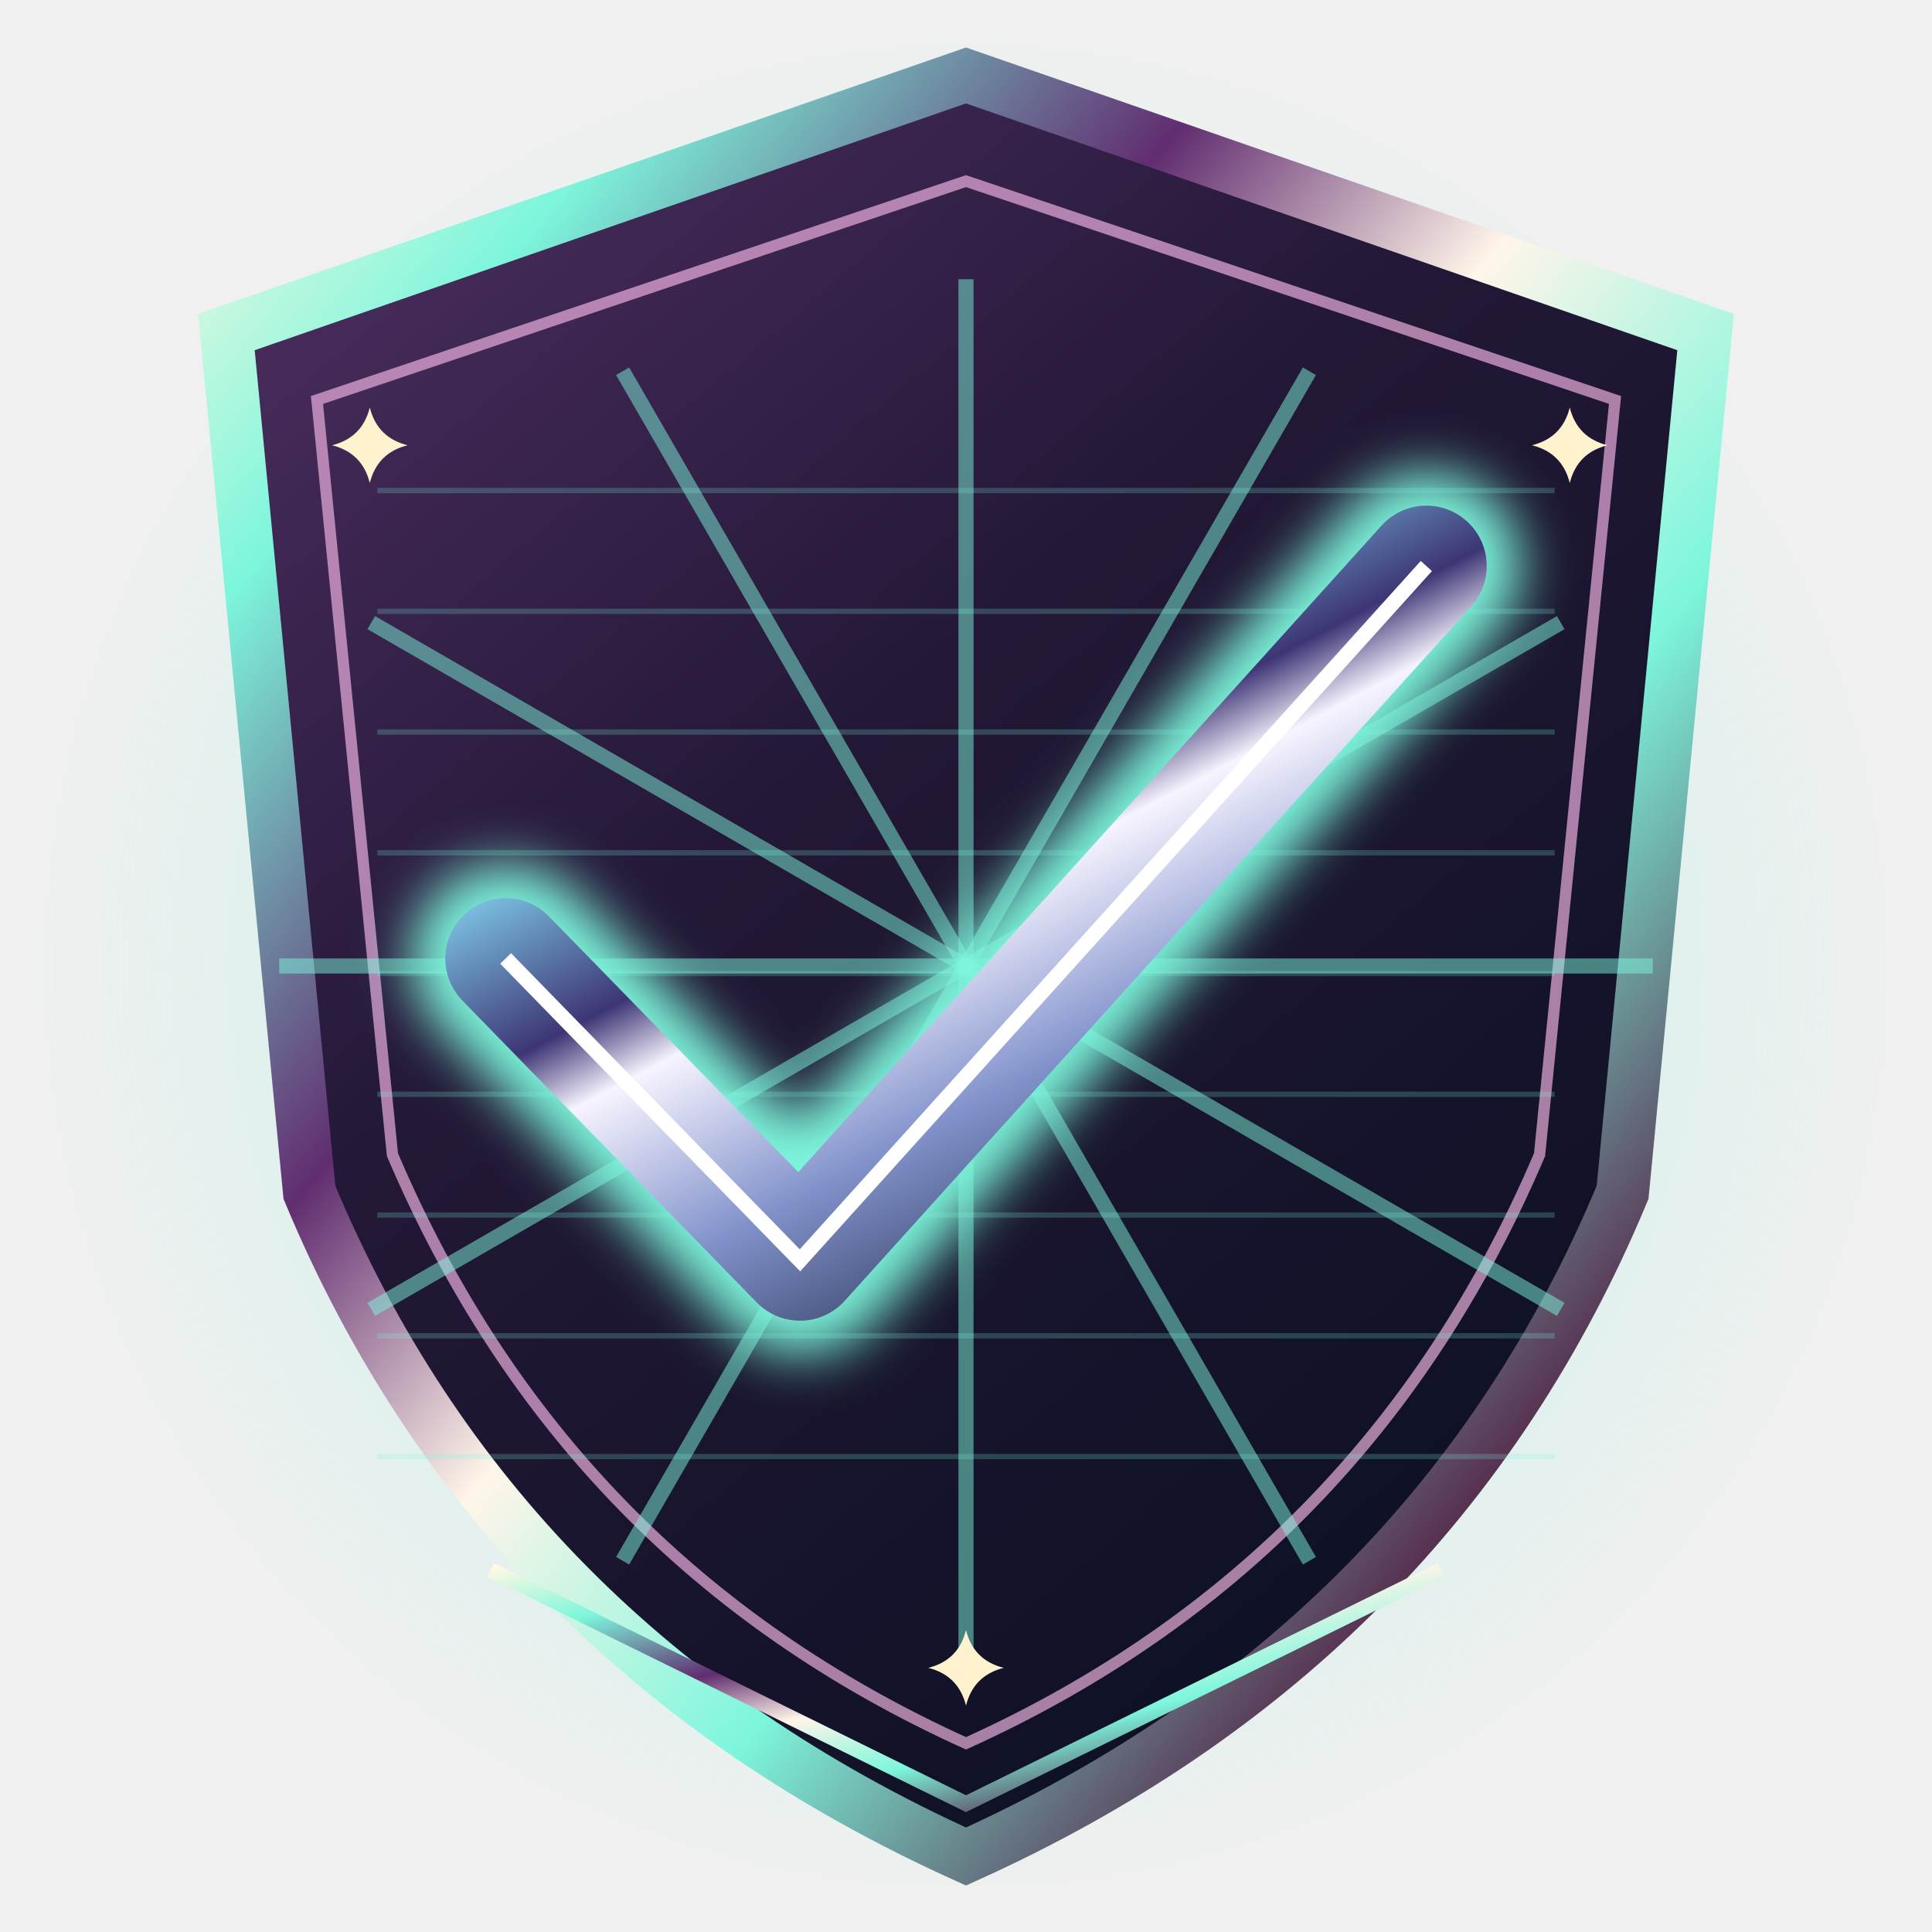
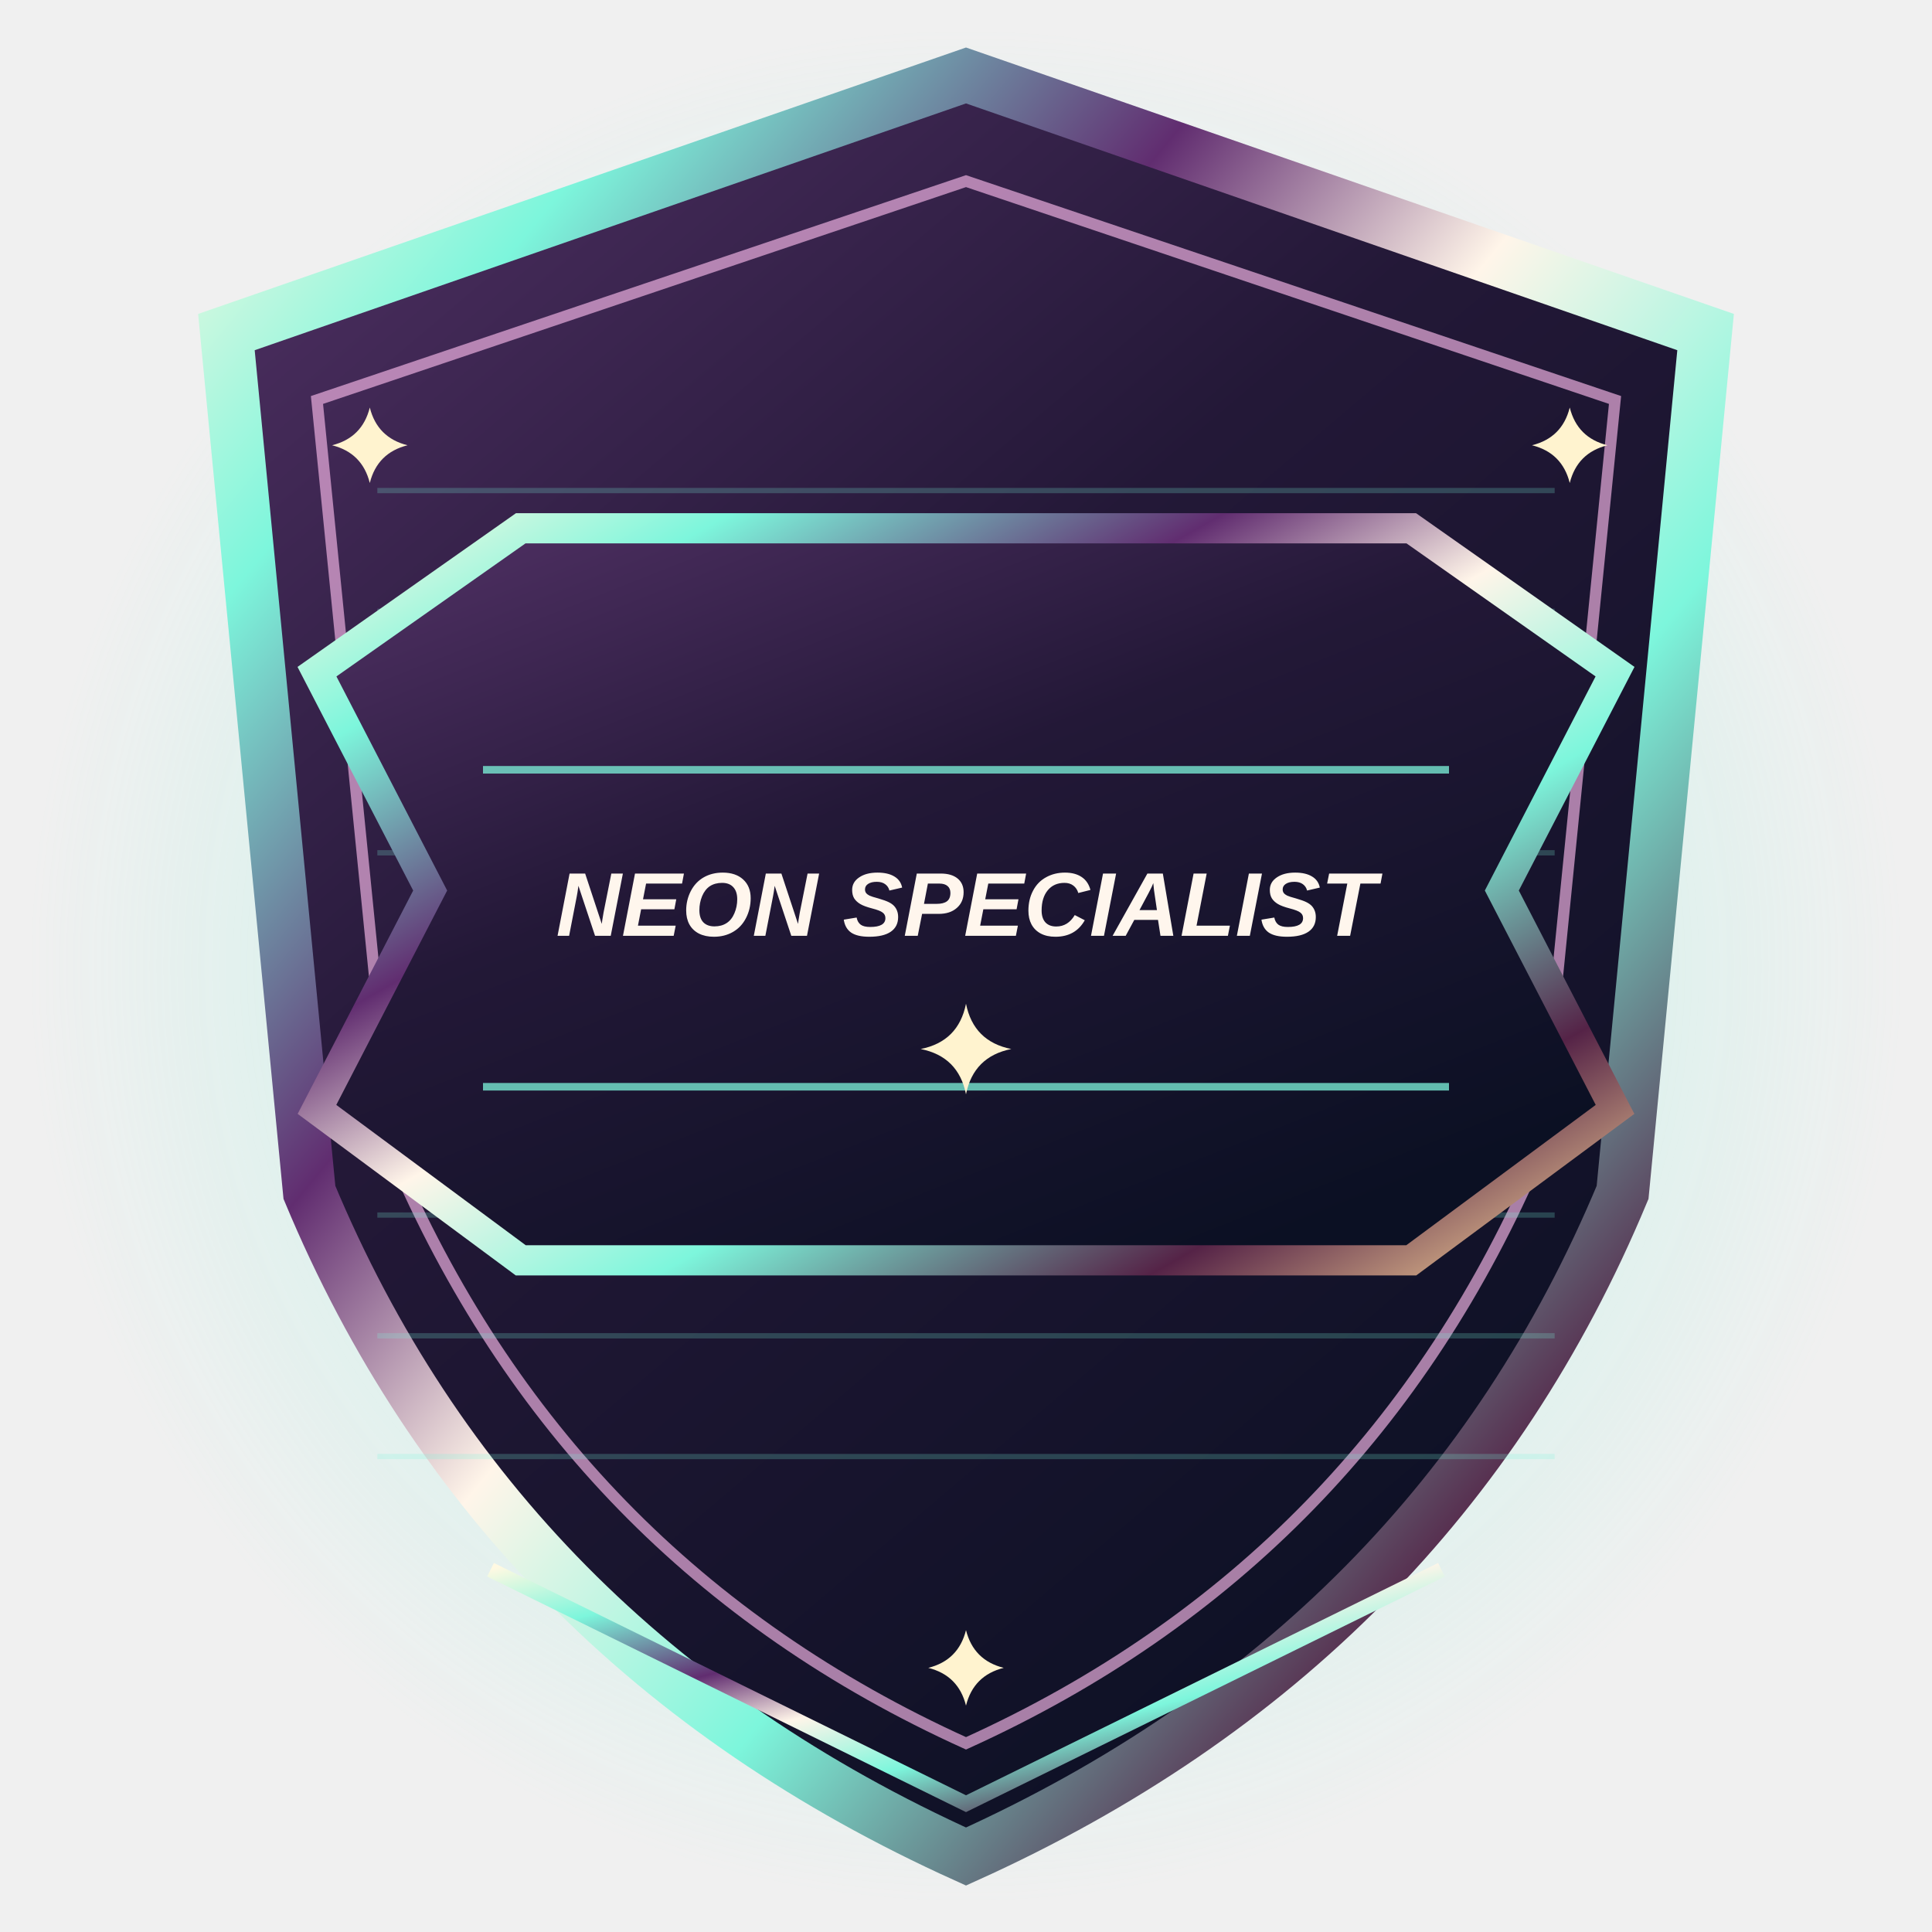
- <svg xmlns="http://www.w3.org/2000/svg" viewBox="0 0 256 256" role="img" aria-label="Neon Check">
+ <svg xmlns="http://www.w3.org/2000/svg" viewBox="0 0 256 256" role="img" aria-label="Neon Specialist">
  <defs>
    <linearGradient id="metal" x2="1" y2="1">
      <stop stop-color="#fff9e2" />
      <stop offset=".15" stop-color="#7df6dc" />
      <stop offset=".34" stop-color="#612d70" />
      <stop offset=".48" stop-color="#fff5e9" />
      <stop offset=".64" stop-color="#7df6dc" />
      <stop offset=".83" stop-color="#552347" />
      <stop offset="1" stop-color="#ffdc9c" />
    </linearGradient>
    <linearGradient id="gold" x2=".7" y2="1">
      <stop stop-color="#fff7b4" />
      <stop offset=".26" stop-color="#eeb34c" />
      <stop offset=".48" stop-color="#855020" />
      <stop offset=".7" stop-color="#ffdc83" />
      <stop offset="1" stop-color="#b4672b" />
    </linearGradient>
    <linearGradient id="pink" x2=".7" y2="1">
      <stop stop-color="#fff0fa" />
      <stop offset=".24" stop-color="#ff82bf" />
      <stop offset=".52" stop-color="#d72d8a" />
      <stop offset=".8" stop-color="#76204e" />
      <stop offset="1" stop-color="#ffb5e4" />
    </linearGradient>
    <linearGradient id="chrome" x2=".7" y2="1">
      <stop stop-color="#fff" />
      <stop offset=".26" stop-color="#8ce7ff" />
      <stop offset=".48" stop-color="#3d3575" />
      <stop offset=".56" stop-color="#f7f4ff" />
      <stop offset=".76" stop-color="#8192cb" />
      <stop offset="1" stop-color="#25304e" />
    </linearGradient>
    <linearGradient id="sun" x2="0" y2="1">
      <stop stop-color="#fff4ac" />
      <stop offset=".46" stop-color="#ffb66f" />
      <stop offset="1" stop-color="#f84a9e" />
    </linearGradient>
    <linearGradient id="body" x2=".7" y2="1">
      <stop stop-color="#533267" />
      <stop offset=".45" stop-color="#231837" />
      <stop offset="1" stop-color="#0b1023" />
    </linearGradient>
    <radialGradient id="halo">
      <stop stop-color="#7df6dc" stop-opacity=".53" />
      <stop offset="1" stop-color="#7df6dc" stop-opacity="0" />
    </radialGradient>
    <filter id="glow" x="-50%" y="-50%" width="200%" height="200%">
      <feGaussianBlur stdDeviation="3.5" />
    </filter>
  </defs>
  <circle cx="128" cy="128" r="125" fill="url(#halo)" />
  <path d="M128 10 226 44 215 158Q190 218 128 246Q66 218 41 158L30 44Z" fill="url(#body)" stroke="url(#metal)" stroke-width="7" />
  <path d="M128 24 214 53 204 153Q181 207 128 231Q75 207 52 153L42 53Z" fill="none" stroke="#efb2e3" stroke-opacity=".68" stroke-width="1.5" />
  <g opacity=".22">
    <path d="M50 65h156" stroke="#7df6dc" stroke-width=".7" />
    <path d="M50 81h156" stroke="#7df6dc" stroke-width=".7" />
    <path d="M50 97h156" stroke="#7df6dc" stroke-width=".7" />
    <path d="M50 113h156" stroke="#7df6dc" stroke-width=".7" />
    <path d="M50 129h156" stroke="#7df6dc" stroke-width=".7" />
    <path d="M50 145h156" stroke="#7df6dc" stroke-width=".7" />
    <path d="M50 161h156" stroke="#7df6dc" stroke-width=".7" />
    <path d="M50 177h156" stroke="#7df6dc" stroke-width=".7" />
    <path d="M50 193h156" stroke="#7df6dc" stroke-width=".7" />
  </g>
-   <path d="M128 128l91 0" stroke="#7df6dc" stroke-width="2" opacity=".5" />
-   <path d="M128 128l78.808 45.5" stroke="#7df6dc" stroke-width="2" opacity=".5" />
-   <path d="M128 128l45.5 78.808" stroke="#7df6dc" stroke-width="2" opacity=".5" />
-   <path d="M128 128l5.572142936120457e-15 91" stroke="#7df6dc" stroke-width="2" opacity=".5" />
-   <path d="M128 128l-45.5 78.808" stroke="#7df6dc" stroke-width="2" opacity=".5" />
-   <path d="M128 128l-78.808 45.5" stroke="#7df6dc" stroke-width="2" opacity=".5" />
-   <path d="M128 128l-91 1.1144285872240914e-14" stroke="#7df6dc" stroke-width="2" opacity=".5" />
-   <path d="M128 128l-78.808 -45.5" stroke="#7df6dc" stroke-width="2" opacity=".5" />
-   <path d="M128 128l-45.5 -78.808" stroke="#7df6dc" stroke-width="2" opacity=".5" />
-   <path d="M128 128l-1.671642880836137e-14 -91" stroke="#7df6dc" stroke-width="2" opacity=".5" />
-   <path d="M128 128l45.5 -78.808" stroke="#7df6dc" stroke-width="2" opacity=".5" />
-   <path d="M128 128l78.808 -45.5" stroke="#7df6dc" stroke-width="2" opacity=".5" />
-   <path d="M67 127l39 40 83-92" stroke="#7df6dc" stroke-width="25" stroke-linecap="round" stroke-linejoin="round" fill="none" filter="url(#glow)" />
-   <path d="M67 127l39 40 83-92" stroke="url(#chrome)" stroke-width="16" stroke-linecap="round" stroke-linejoin="round" fill="none" />
-   <path d="M67 127l39 40 83-92" stroke="#fff" stroke-width="2" fill="none" />
+   <path d="M42 89l27-19h118l27 19-15 29 15 29-27 20H69l-27-20 15-29Z" fill="url(#body)" stroke="url(#metal)" stroke-width="4" />
+   <path d="M64 102h128m-128 42h128" stroke="#7df6dc" opacity=".75" />
+   <text x="128" y="124" text-anchor="middle" font-family="Arial,sans-serif" font-weight="900" font-style="italic" font-size="12" fill="#fff6ed">NEON SPECIALIST</text>
+   <path d="M128 133q1 5 6 6q-5 1-6 6q-1-5-6-6q5-1 6-6" fill="#fff3cf" />
  <path d="M65 208l63 31 63-31" fill="none" stroke="url(#metal)" stroke-width="2" />
  <path d="M49 54q1 4 5 5q-4 1-5 5q-1-4-5-5q4-1 5-5" fill="#fff3cf" />
  <path d="M208 54q1 4 5 5q-4 1-5 5q-1-4-5-5q4-1 5-5" fill="#fff3cf" />
  <path d="M128 216q1 4 5 5q-4 1-5 5q-1-4-5-5q4-1 5-5" fill="#fff3cf" />
</svg>
